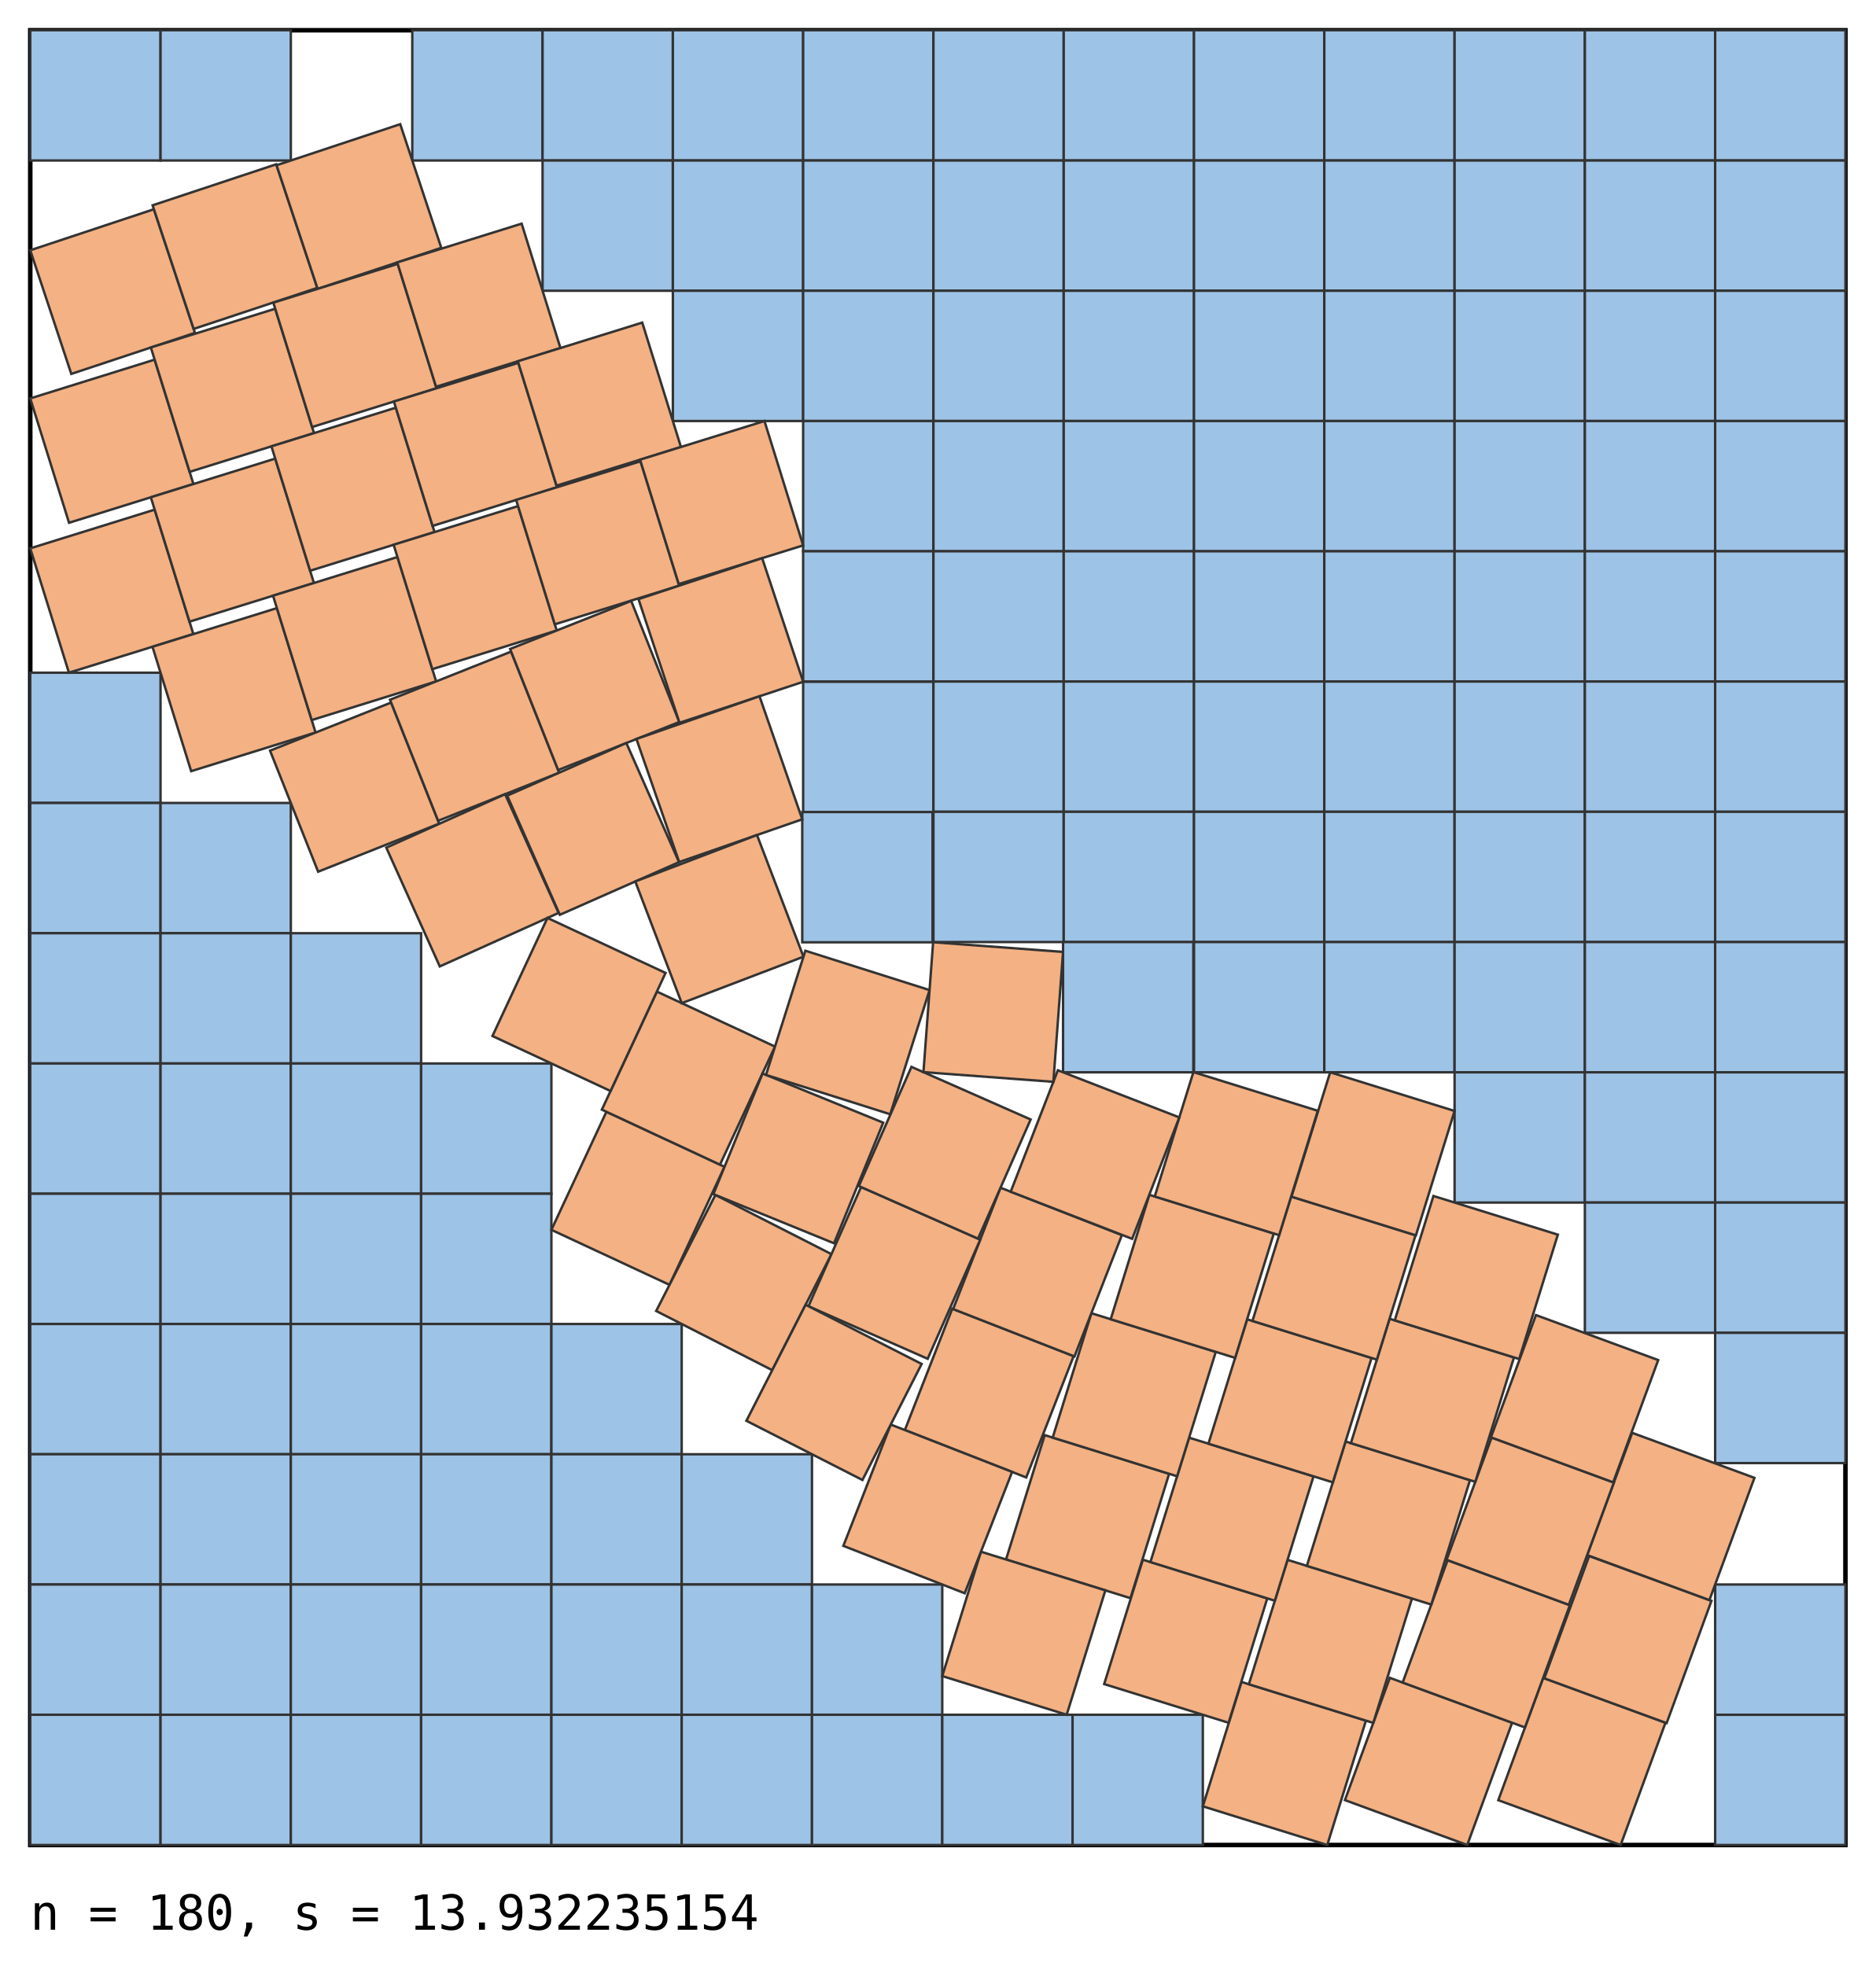
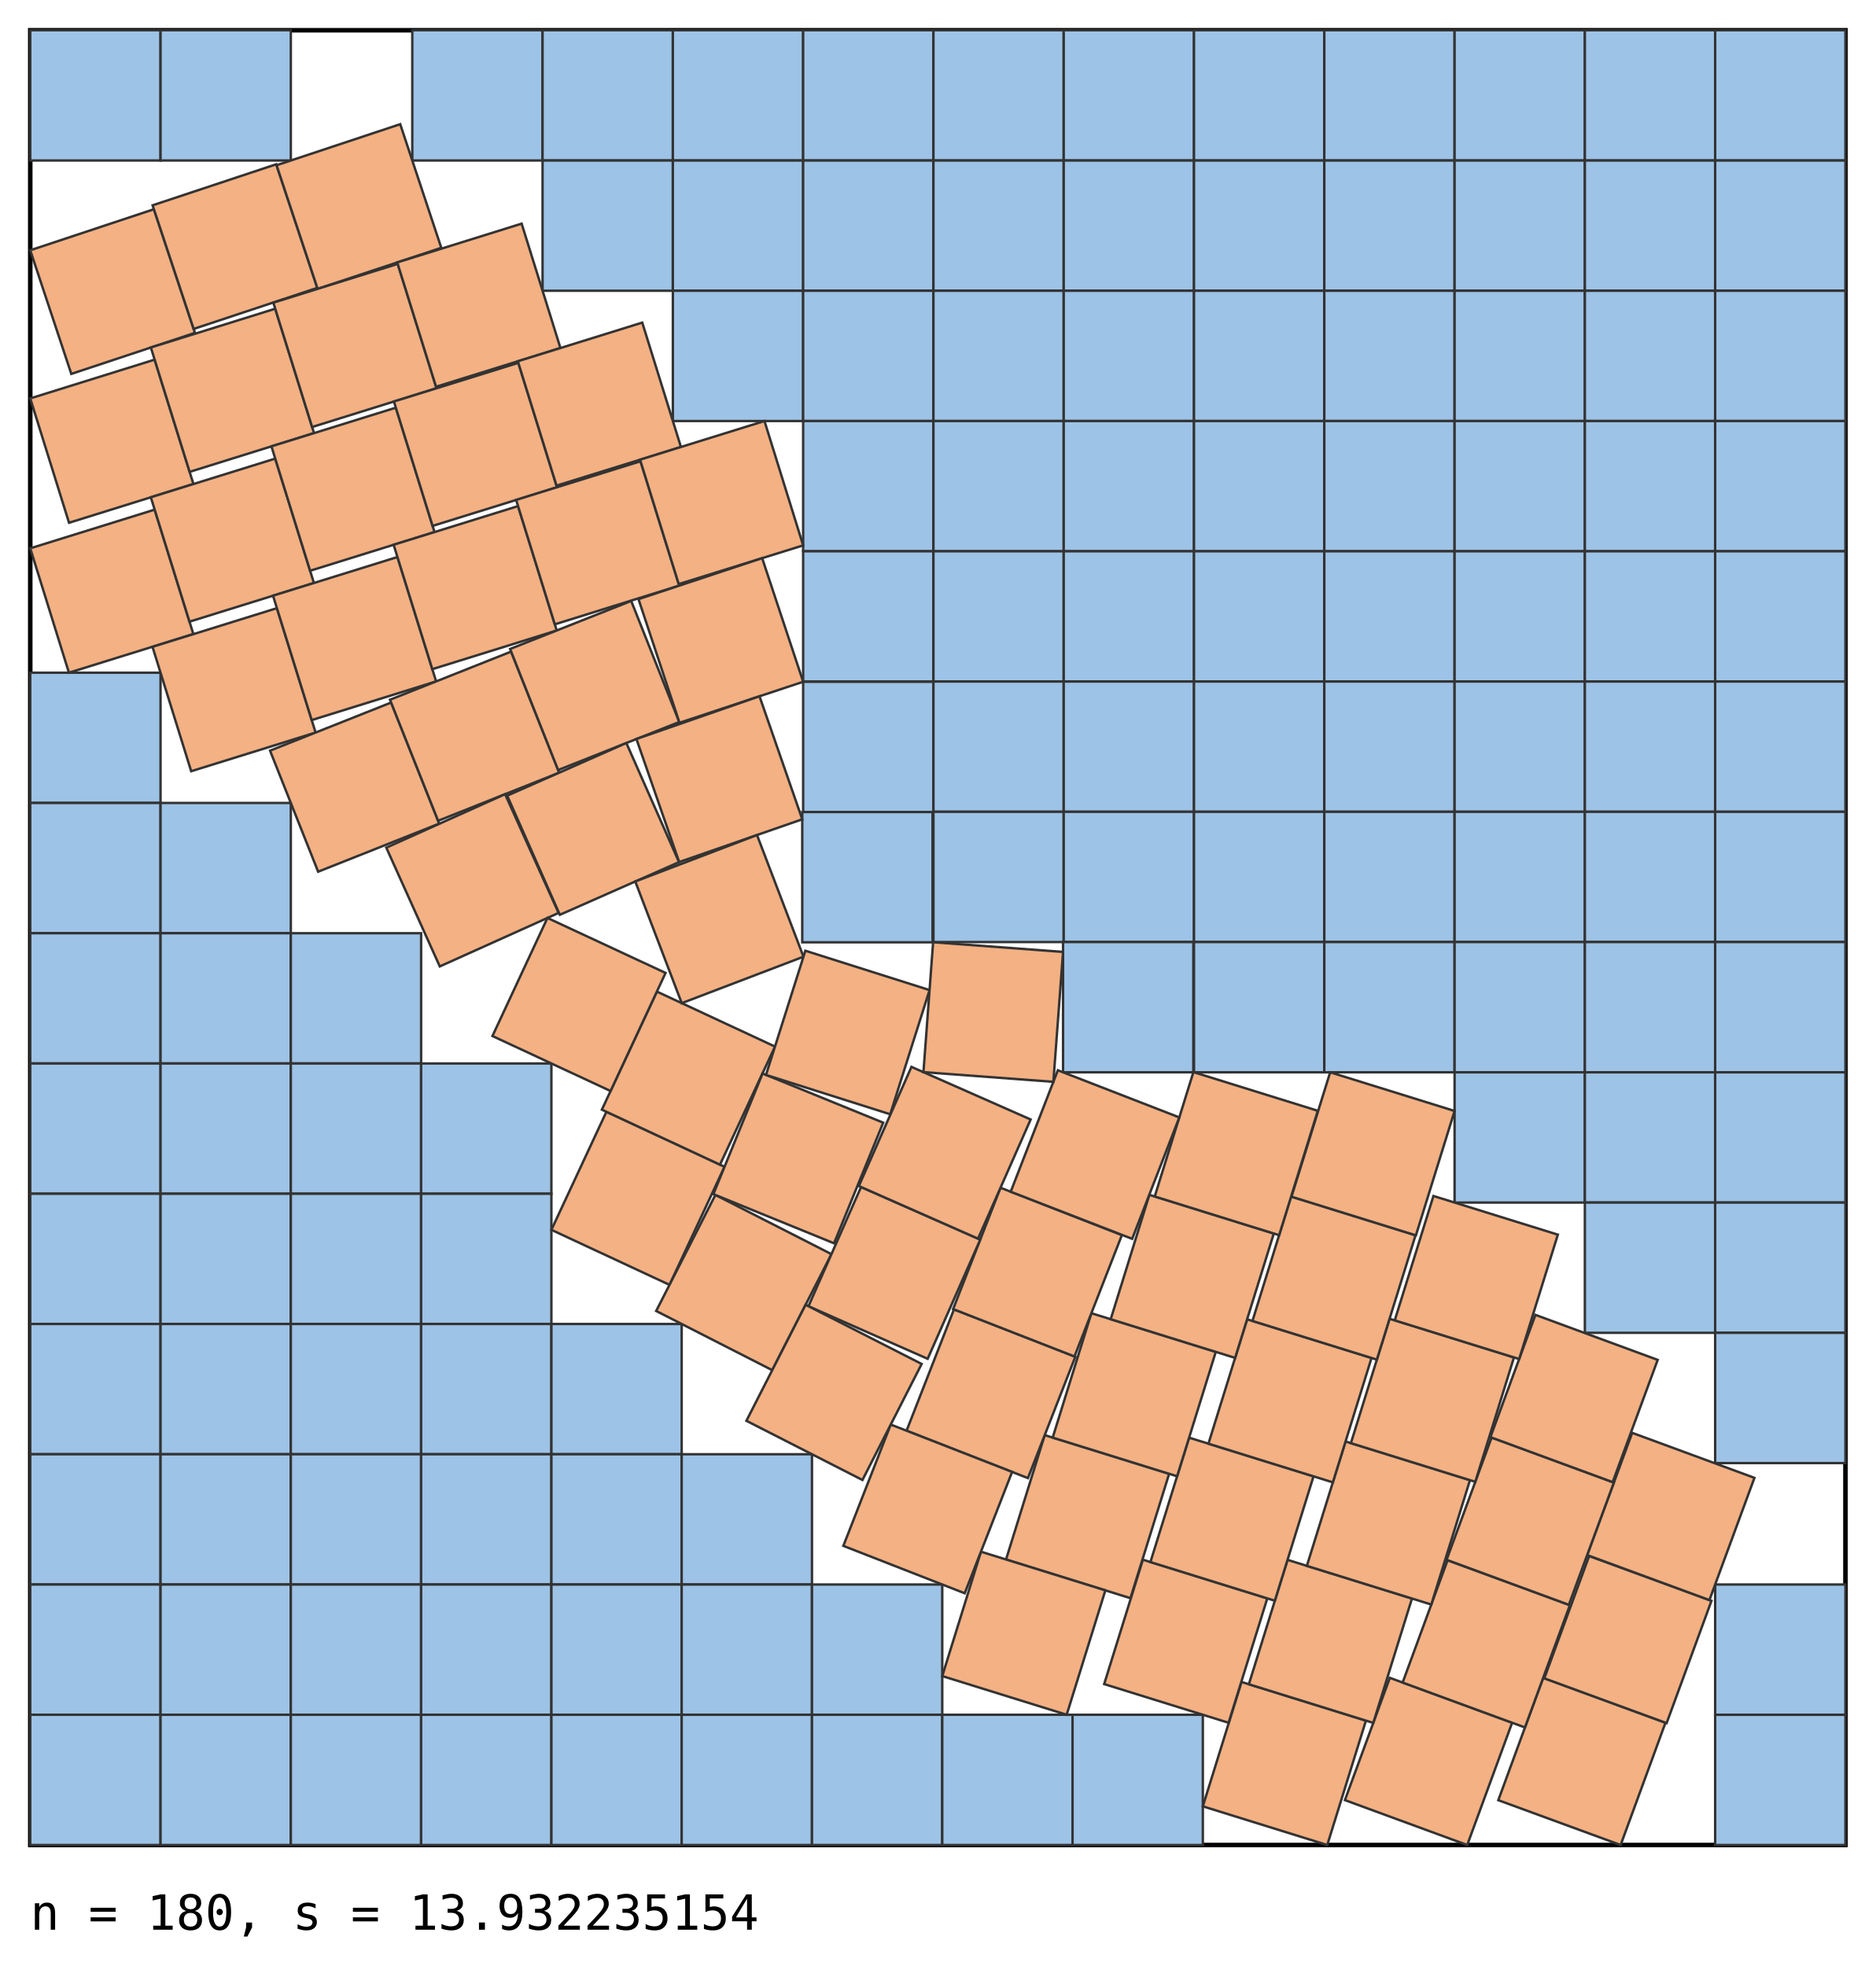
<svg xmlns="http://www.w3.org/2000/svg" width="620" height="650" viewBox="-10 -10 620 650">
  <rect x="0" y="0" width="600" height="600" fill="none" stroke="black" stroke-width="1.5" />
  <polygon points="0.000,43.066 43.066,43.066 43.066,0.000 0.000,0.000" fill="#9dc3e6" stroke="#333" stroke-width="0.8" />
  <polygon points="43.066,43.066 86.131,43.066 86.131,0.000 43.066,0.000" fill="#9dc3e6" stroke="#333" stroke-width="0.8" />
  <polygon points="556.934,600.000 600.000,600.000 600.000,556.934 556.934,556.934" fill="#9dc3e6" stroke="#333" stroke-width="0.8" />
  <polygon points="556.934,556.934 600.000,556.934 600.000,513.869 556.934,513.869" fill="#9dc3e6" stroke="#333" stroke-width="0.8" />
  <polygon points="0.000,255.475 43.066,255.475 43.066,212.410 0.000,212.410" fill="#9dc3e6" stroke="#333" stroke-width="0.8" />
  <polygon points="0.000,298.541 43.066,298.541 43.066,255.475 0.000,255.475" fill="#9dc3e6" stroke="#333" stroke-width="0.8" />
  <polygon points="43.066,298.541 86.131,298.541 86.131,255.475 43.066,255.475" fill="#9dc3e6" stroke="#333" stroke-width="0.8" />
  <polygon points="0.000,341.606 43.066,341.606 43.066,298.541 0.000,298.541" fill="#9dc3e6" stroke="#333" stroke-width="0.8" />
  <polygon points="43.066,341.606 86.131,341.606 86.131,298.541 43.066,298.541" fill="#9dc3e6" stroke="#333" stroke-width="0.8" />
  <polygon points="86.131,341.606 129.197,341.606 129.197,298.541 86.131,298.541" fill="#9dc3e6" stroke="#333" stroke-width="0.8" />
  <polygon points="0.000,384.672 43.066,384.672 43.066,341.606 0.000,341.606" fill="#9dc3e6" stroke="#333" stroke-width="0.8" />
  <polygon points="43.066,384.672 86.131,384.672 86.131,341.606 43.066,341.606" fill="#9dc3e6" stroke="#333" stroke-width="0.8" />
  <polygon points="86.131,384.672 129.197,384.672 129.197,341.606 86.131,341.606" fill="#9dc3e6" stroke="#333" stroke-width="0.8" />
  <polygon points="129.197,384.672 172.262,384.672 172.262,341.606 129.197,341.606" fill="#9dc3e6" stroke="#333" stroke-width="0.8" />
  <polygon points="0.000,427.738 43.066,427.738 43.066,384.672 0.000,384.672" fill="#9dc3e6" stroke="#333" stroke-width="0.8" />
  <polygon points="43.066,427.738 86.131,427.738 86.131,384.672 43.066,384.672" fill="#9dc3e6" stroke="#333" stroke-width="0.8" />
  <polygon points="86.131,427.738 129.197,427.738 129.197,384.672 86.131,384.672" fill="#9dc3e6" stroke="#333" stroke-width="0.8" />
  <polygon points="129.197,427.738 172.262,427.738 172.262,384.672 129.197,384.672" fill="#9dc3e6" stroke="#333" stroke-width="0.8" />
  <polygon points="0.000,470.803 43.066,470.803 43.066,427.738 0.000,427.738" fill="#9dc3e6" stroke="#333" stroke-width="0.8" />
  <polygon points="43.066,470.803 86.131,470.803 86.131,427.738 43.066,427.738" fill="#9dc3e6" stroke="#333" stroke-width="0.8" />
  <polygon points="86.131,470.803 129.197,470.803 129.197,427.738 86.131,427.738" fill="#9dc3e6" stroke="#333" stroke-width="0.8" />
  <polygon points="129.197,470.803 172.262,470.803 172.262,427.738 129.197,427.738" fill="#9dc3e6" stroke="#333" stroke-width="0.8" />
  <polygon points="172.262,470.803 215.328,470.803 215.328,427.738 172.262,427.738" fill="#9dc3e6" stroke="#333" stroke-width="0.8" />
  <polygon points="0.000,513.869 43.066,513.869 43.066,470.803 0.000,470.803" fill="#9dc3e6" stroke="#333" stroke-width="0.8" />
  <polygon points="43.066,513.869 86.131,513.869 86.131,470.803 43.066,470.803" fill="#9dc3e6" stroke="#333" stroke-width="0.8" />
  <polygon points="86.131,513.869 129.197,513.869 129.197,470.803 86.131,470.803" fill="#9dc3e6" stroke="#333" stroke-width="0.8" />
  <polygon points="129.197,513.869 172.262,513.869 172.262,470.803 129.197,470.803" fill="#9dc3e6" stroke="#333" stroke-width="0.8" />
  <polygon points="172.262,513.869 215.328,513.869 215.328,470.803 172.262,470.803" fill="#9dc3e6" stroke="#333" stroke-width="0.8" />
  <polygon points="215.328,513.869 258.394,513.869 258.394,470.803 215.328,470.803" fill="#9dc3e6" stroke="#333" stroke-width="0.8" />
  <polygon points="0.000,556.934 43.066,556.934 43.066,513.869 0.000,513.869" fill="#9dc3e6" stroke="#333" stroke-width="0.8" />
  <polygon points="43.066,556.934 86.131,556.934 86.131,513.869 43.066,513.869" fill="#9dc3e6" stroke="#333" stroke-width="0.8" />
  <polygon points="86.131,556.934 129.197,556.934 129.197,513.869 86.131,513.869" fill="#9dc3e6" stroke="#333" stroke-width="0.8" />
  <polygon points="129.197,556.934 172.262,556.934 172.262,513.869 129.197,513.869" fill="#9dc3e6" stroke="#333" stroke-width="0.8" />
  <polygon points="172.262,556.934 215.328,556.934 215.328,513.869 172.262,513.869" fill="#9dc3e6" stroke="#333" stroke-width="0.8" />
  <polygon points="215.328,556.934 258.394,556.934 258.394,513.869 215.328,513.869" fill="#9dc3e6" stroke="#333" stroke-width="0.8" />
  <polygon points="258.394,556.934 301.459,556.934 301.459,513.869 258.394,513.869" fill="#9dc3e6" stroke="#333" stroke-width="0.8" />
  <polygon points="0.000,600.000 43.066,600.000 43.066,556.934 0.000,556.934" fill="#9dc3e6" stroke="#333" stroke-width="0.8" />
  <polygon points="43.066,600.000 86.131,600.000 86.131,556.934 43.066,556.934" fill="#9dc3e6" stroke="#333" stroke-width="0.8" />
  <polygon points="86.131,600.000 129.197,600.000 129.197,556.934 86.131,556.934" fill="#9dc3e6" stroke="#333" stroke-width="0.8" />
  <polygon points="129.197,600.000 172.262,600.000 172.262,556.934 129.197,556.934" fill="#9dc3e6" stroke="#333" stroke-width="0.8" />
  <polygon points="172.262,600.000 215.328,600.000 215.328,556.934 172.262,556.934" fill="#9dc3e6" stroke="#333" stroke-width="0.8" />
  <polygon points="215.328,600.000 258.394,600.000 258.394,556.934 215.328,556.934" fill="#9dc3e6" stroke="#333" stroke-width="0.8" />
  <polygon points="258.394,600.000 301.459,600.000 301.459,556.934 258.394,556.934" fill="#9dc3e6" stroke="#333" stroke-width="0.8" />
  <polygon points="301.459,600.000 344.525,600.000 344.525,556.934 301.459,556.934" fill="#9dc3e6" stroke="#333" stroke-width="0.8" />
  <polygon points="344.525,600.000 387.590,600.000 387.590,556.934 344.525,556.934" fill="#9dc3e6" stroke="#333" stroke-width="0.8" />
  <polygon points="126.278,43.066 169.344,43.066 169.344,0.000 126.278,0.000" fill="#9dc3e6" stroke="#333" stroke-width="0.8" />
  <polygon points="169.344,43.066 212.410,43.066 212.410,0.000 169.344,0.000" fill="#9dc3e6" stroke="#333" stroke-width="0.8" />
  <polygon points="212.410,43.066 255.475,43.066 255.475,0.000 212.410,0.000" fill="#9dc3e6" stroke="#333" stroke-width="0.8" />
  <polygon points="255.475,43.066 298.541,43.066 298.541,0.000 255.475,0.000" fill="#9dc3e6" stroke="#333" stroke-width="0.8" />
  <polygon points="298.541,43.066 341.606,43.066 341.606,0.000 298.541,0.000" fill="#9dc3e6" stroke="#333" stroke-width="0.8" />
  <polygon points="341.606,43.066 384.672,43.066 384.672,0.000 341.606,0.000" fill="#9dc3e6" stroke="#333" stroke-width="0.8" />
  <polygon points="384.672,43.066 427.738,43.066 427.738,0.000 384.672,0.000" fill="#9dc3e6" stroke="#333" stroke-width="0.8" />
  <polygon points="427.738,43.066 470.803,43.066 470.803,0.000 427.738,0.000" fill="#9dc3e6" stroke="#333" stroke-width="0.8" />
  <polygon points="470.803,43.066 513.869,43.066 513.869,0.000 470.803,0.000" fill="#9dc3e6" stroke="#333" stroke-width="0.8" />
  <polygon points="513.869,43.066 556.934,43.066 556.934,0.000 513.869,0.000" fill="#9dc3e6" stroke="#333" stroke-width="0.8" />
  <polygon points="556.934,43.066 600.000,43.066 600.000,0.000 556.934,0.000" fill="#9dc3e6" stroke="#333" stroke-width="0.8" />
  <polygon points="169.344,86.131 212.410,86.131 212.410,43.066 169.344,43.066" fill="#9dc3e6" stroke="#333" stroke-width="0.8" />
  <polygon points="212.410,86.131 255.475,86.131 255.475,43.066 212.410,43.066" fill="#9dc3e6" stroke="#333" stroke-width="0.8" />
  <polygon points="255.475,86.131 298.541,86.131 298.541,43.066 255.475,43.066" fill="#9dc3e6" stroke="#333" stroke-width="0.8" />
  <polygon points="298.541,86.131 341.606,86.131 341.606,43.066 298.541,43.066" fill="#9dc3e6" stroke="#333" stroke-width="0.8" />
  <polygon points="341.606,86.131 384.672,86.131 384.672,43.066 341.606,43.066" fill="#9dc3e6" stroke="#333" stroke-width="0.8" />
  <polygon points="384.672,86.131 427.738,86.131 427.738,43.066 384.672,43.066" fill="#9dc3e6" stroke="#333" stroke-width="0.8" />
  <polygon points="427.738,86.131 470.803,86.131 470.803,43.066 427.738,43.066" fill="#9dc3e6" stroke="#333" stroke-width="0.8" />
  <polygon points="470.803,86.131 513.869,86.131 513.869,43.066 470.803,43.066" fill="#9dc3e6" stroke="#333" stroke-width="0.8" />
  <polygon points="513.869,86.131 556.934,86.131 556.934,43.066 513.869,43.066" fill="#9dc3e6" stroke="#333" stroke-width="0.8" />
  <polygon points="556.934,86.131 600.000,86.131 600.000,43.066 556.934,43.066" fill="#9dc3e6" stroke="#333" stroke-width="0.8" />
  <polygon points="212.410,129.197 255.475,129.197 255.475,86.131 212.410,86.131" fill="#9dc3e6" stroke="#333" stroke-width="0.8" />
  <polygon points="255.475,129.197 298.541,129.197 298.541,86.131 255.475,86.131" fill="#9dc3e6" stroke="#333" stroke-width="0.8" />
  <polygon points="298.541,129.197 341.606,129.197 341.606,86.131 298.541,86.131" fill="#9dc3e6" stroke="#333" stroke-width="0.8" />
  <polygon points="341.606,129.197 384.672,129.197 384.672,86.131 341.606,86.131" fill="#9dc3e6" stroke="#333" stroke-width="0.8" />
  <polygon points="384.672,129.197 427.738,129.197 427.738,86.131 384.672,86.131" fill="#9dc3e6" stroke="#333" stroke-width="0.8" />
  <polygon points="427.738,129.197 470.803,129.197 470.803,86.131 427.738,86.131" fill="#9dc3e6" stroke="#333" stroke-width="0.8" />
  <polygon points="470.803,129.197 513.869,129.197 513.869,86.131 470.803,86.131" fill="#9dc3e6" stroke="#333" stroke-width="0.8" />
  <polygon points="513.869,129.197 556.934,129.197 556.934,86.131 513.869,86.131" fill="#9dc3e6" stroke="#333" stroke-width="0.8" />
  <polygon points="556.934,129.197 600.000,129.197 600.000,86.131 556.934,86.131" fill="#9dc3e6" stroke="#333" stroke-width="0.8" />
  <polygon points="255.475,172.262 298.541,172.262 298.541,129.197 255.475,129.197" fill="#9dc3e6" stroke="#333" stroke-width="0.8" />
  <polygon points="298.541,172.262 341.606,172.262 341.606,129.197 298.541,129.197" fill="#9dc3e6" stroke="#333" stroke-width="0.8" />
  <polygon points="341.606,172.262 384.672,172.262 384.672,129.197 341.606,129.197" fill="#9dc3e6" stroke="#333" stroke-width="0.8" />
  <polygon points="384.672,172.262 427.738,172.262 427.738,129.197 384.672,129.197" fill="#9dc3e6" stroke="#333" stroke-width="0.8" />
  <polygon points="427.738,172.262 470.803,172.262 470.803,129.197 427.738,129.197" fill="#9dc3e6" stroke="#333" stroke-width="0.8" />
  <polygon points="470.803,172.262 513.869,172.262 513.869,129.197 470.803,129.197" fill="#9dc3e6" stroke="#333" stroke-width="0.8" />
  <polygon points="513.869,172.262 556.934,172.262 556.934,129.197 513.869,129.197" fill="#9dc3e6" stroke="#333" stroke-width="0.8" />
  <polygon points="556.934,172.262 600.000,172.262 600.000,129.197 556.934,129.197" fill="#9dc3e6" stroke="#333" stroke-width="0.8" />
  <polygon points="255.475,215.328 298.541,215.328 298.541,172.262 255.475,172.262" fill="#9dc3e6" stroke="#333" stroke-width="0.8" />
  <polygon points="298.541,215.328 341.606,215.328 341.606,172.262 298.541,172.262" fill="#9dc3e6" stroke="#333" stroke-width="0.8" />
  <polygon points="341.606,215.328 384.672,215.328 384.672,172.262 341.606,172.262" fill="#9dc3e6" stroke="#333" stroke-width="0.8" />
  <polygon points="384.672,215.328 427.738,215.328 427.738,172.262 384.672,172.262" fill="#9dc3e6" stroke="#333" stroke-width="0.8" />
  <polygon points="427.738,215.328 470.803,215.328 470.803,172.262 427.738,172.262" fill="#9dc3e6" stroke="#333" stroke-width="0.8" />
  <polygon points="470.803,215.328 513.869,215.328 513.869,172.262 470.803,172.262" fill="#9dc3e6" stroke="#333" stroke-width="0.8" />
  <polygon points="513.869,215.328 556.934,215.328 556.934,172.262 513.869,172.262" fill="#9dc3e6" stroke="#333" stroke-width="0.8" />
  <polygon points="556.934,215.328 600.000,215.328 600.000,172.262 556.934,172.262" fill="#9dc3e6" stroke="#333" stroke-width="0.8" />
  <polygon points="255.475,258.478 298.541,258.478 298.541,215.412 255.475,215.412" fill="#9dc3e6" stroke="#333" stroke-width="0.8" />
  <polygon points="298.541,258.394 341.606,258.394 341.606,215.328 298.541,215.328" fill="#9dc3e6" stroke="#333" stroke-width="0.8" />
  <polygon points="341.606,258.394 384.672,258.394 384.672,215.328 341.606,215.328" fill="#9dc3e6" stroke="#333" stroke-width="0.8" />
  <polygon points="384.672,258.394 427.738,258.394 427.738,215.328 384.672,215.328" fill="#9dc3e6" stroke="#333" stroke-width="0.8" />
  <polygon points="427.738,258.394 470.803,258.394 470.803,215.328 427.738,215.328" fill="#9dc3e6" stroke="#333" stroke-width="0.8" />
  <polygon points="470.803,258.394 513.869,258.394 513.869,215.328 470.803,215.328" fill="#9dc3e6" stroke="#333" stroke-width="0.8" />
  <polygon points="513.869,258.394 556.934,258.394 556.934,215.328 513.869,215.328" fill="#9dc3e6" stroke="#333" stroke-width="0.8" />
  <polygon points="556.934,258.394 600.000,258.394 600.000,215.328 556.934,215.328" fill="#9dc3e6" stroke="#333" stroke-width="0.8" />
  <polygon points="255.180,301.544 298.245,301.544 298.245,258.478 255.180,258.478" fill="#9dc3e6" stroke="#333" stroke-width="0.8" />
  <polygon points="298.541,301.459 341.606,301.459 341.606,258.394 298.541,258.394" fill="#9dc3e6" stroke="#333" stroke-width="0.8" />
  <polygon points="341.606,301.459 384.672,301.459 384.672,258.394 341.606,258.394" fill="#9dc3e6" stroke="#333" stroke-width="0.8" />
  <polygon points="384.672,301.459 427.738,301.459 427.738,258.394 384.672,258.394" fill="#9dc3e6" stroke="#333" stroke-width="0.8" />
  <polygon points="427.738,301.459 470.803,301.459 470.803,258.394 427.738,258.394" fill="#9dc3e6" stroke="#333" stroke-width="0.8" />
  <polygon points="470.803,301.459 513.869,301.459 513.869,258.394 470.803,258.394" fill="#9dc3e6" stroke="#333" stroke-width="0.8" />
  <polygon points="513.869,301.459 556.934,301.459 556.934,258.394 513.869,258.394" fill="#9dc3e6" stroke="#333" stroke-width="0.8" />
  <polygon points="556.934,301.459 600.000,301.459 600.000,258.394 556.934,258.394" fill="#9dc3e6" stroke="#333" stroke-width="0.8" />
  <polygon points="341.385,344.525 384.450,344.525 384.450,301.459 341.385,301.459" fill="#9dc3e6" stroke="#333" stroke-width="0.8" />
  <polygon points="384.672,344.525 427.738,344.525 427.738,301.459 384.672,301.459" fill="#9dc3e6" stroke="#333" stroke-width="0.8" />
  <polygon points="427.738,344.525 470.803,344.525 470.803,301.459 427.738,301.459" fill="#9dc3e6" stroke="#333" stroke-width="0.8" />
  <polygon points="470.803,344.525 513.869,344.525 513.869,301.459 470.803,301.459" fill="#9dc3e6" stroke="#333" stroke-width="0.8" />
  <polygon points="513.869,344.525 556.934,344.525 556.934,301.459 513.869,301.459" fill="#9dc3e6" stroke="#333" stroke-width="0.8" />
  <polygon points="556.934,344.525 600.000,344.525 600.000,301.459 556.934,301.459" fill="#9dc3e6" stroke="#333" stroke-width="0.8" />
  <polygon points="470.803,387.590 513.869,387.590 513.869,344.525 470.803,344.525" fill="#9dc3e6" stroke="#333" stroke-width="0.8" />
  <polygon points="513.869,387.590 556.934,387.590 556.934,344.525 513.869,344.525" fill="#9dc3e6" stroke="#333" stroke-width="0.8" />
  <polygon points="556.934,387.590 600.000,387.590 600.000,344.525 556.934,344.525" fill="#9dc3e6" stroke="#333" stroke-width="0.8" />
  <polygon points="513.869,430.656 556.934,430.656 556.934,387.590 513.869,387.590" fill="#9dc3e6" stroke="#333" stroke-width="0.8" />
  <polygon points="556.934,430.656 600.000,430.656 600.000,387.590 556.934,387.590" fill="#9dc3e6" stroke="#333" stroke-width="0.8" />
  <polygon points="556.934,473.722 600.000,473.722 600.000,430.656 556.934,430.656" fill="#9dc3e6" stroke="#333" stroke-width="0.8" />
  <polygon points="172.262,396.613 211.302,414.795 229.483,375.756 190.444,357.574" fill="#f4b183" stroke="#333" stroke-width="0.8" />
  <polygon points="188.946,356.876 227.985,375.058 246.167,336.018 207.127,317.837" fill="#f4b183" stroke="#333" stroke-width="0.8" />
  <polygon points="206.894,423.435 245.256,443.006 264.826,404.644 226.465,385.073" fill="#f4b183" stroke="#333" stroke-width="0.8" />
  <polygon points="225.804,384.804 265.684,401.058 281.939,361.178 242.058,344.923" fill="#f4b183" stroke="#333" stroke-width="0.8" />
  <polygon points="13.568,113.619 54.440,100.051 40.872,59.178 -0.000,72.746" fill="#f4b183" stroke="#333" stroke-width="0.8" />
  <polygon points="54.009,98.750 94.881,85.182 81.313,44.310 40.441,57.878" fill="#f4b183" stroke="#333" stroke-width="0.8" />
  <polygon points="94.990,85.502 135.862,71.931 122.291,31.059 81.419,44.630" fill="#f4b183" stroke="#333" stroke-width="0.8" />
  <polygon points="12.820,162.838 53.933,150.018 41.113,108.905 -0.000,121.725" fill="#f4b183" stroke="#333" stroke-width="0.8" />
  <polygon points="52.682,146.004 93.795,133.183 80.974,92.070 39.861,104.891" fill="#f4b183" stroke="#333" stroke-width="0.8" />
  <polygon points="93.170,131.180 134.283,118.360 121.463,77.247 80.350,90.067" fill="#f4b183" stroke="#333" stroke-width="0.8" />
  <polygon points="134.132,117.875 175.245,105.055 162.425,63.942 121.312,76.762" fill="#f4b183" stroke="#333" stroke-width="0.8" />
  <polygon points="12.786,212.410 53.910,199.623 41.124,158.500 -0.000,171.286" fill="#f4b183" stroke="#333" stroke-width="0.8" />
  <polygon points="52.638,195.533 93.762,182.746 80.975,141.623 39.852,154.409" fill="#f4b183" stroke="#333" stroke-width="0.8" />
  <polygon points="92.503,178.697 133.626,165.911 120.840,124.787 79.716,137.573" fill="#f4b183" stroke="#333" stroke-width="0.8" />
  <polygon points="132.993,163.873 174.116,151.086 161.330,109.963 120.206,122.749" fill="#f4b183" stroke="#333" stroke-width="0.8" />
  <polygon points="173.955,150.568 215.079,137.781 202.292,96.658 161.169,109.444" fill="#f4b183" stroke="#333" stroke-width="0.8" />
-   <polygon points="53.188,244.964 94.311,232.178 81.525,191.054 40.401,203.840" fill="#f4b183" stroke="#333" stroke-width="0.8" />
+   <polygon points="53.193,244.982 94.317,232.196 81.530,191.072 40.407,203.858" fill="#f4b183" stroke="#333" stroke-width="0.8" />
  <polygon points="93.035,228.072 134.158,215.285 121.372,174.162 80.248,186.948" fill="#f4b183" stroke="#333" stroke-width="0.8" />
  <polygon points="132.899,211.236 174.023,198.450 161.236,157.326 120.113,170.112" fill="#f4b183" stroke="#333" stroke-width="0.8" />
  <polygon points="173.389,196.412 214.513,183.625 201.727,142.502 160.603,155.288" fill="#f4b183" stroke="#333" stroke-width="0.8" />
  <polygon points="214.352,183.107 255.475,170.320 242.689,129.197 201.565,141.983" fill="#f4b183" stroke="#333" stroke-width="0.8" />
  <polygon points="95.158,278.200 135.182,262.302 119.283,222.278 79.260,238.177" fill="#f4b183" stroke="#333" stroke-width="0.8" />
  <polygon points="134.817,261.365 174.838,245.461 158.933,205.440 118.912,221.344" fill="#f4b183" stroke="#333" stroke-width="0.8" />
  <polygon points="174.493,244.594 214.524,228.713 198.642,188.682 158.612,204.563" fill="#f4b183" stroke="#333" stroke-width="0.8" />
  <polygon points="214.608,228.966 255.484,215.409 241.927,174.533 201.051,188.090" fill="#f4b183" stroke="#333" stroke-width="0.8" />
  <polygon points="135.366,309.516 174.636,291.836 156.956,252.567 117.687,270.247" fill="#f4b183" stroke="#333" stroke-width="0.8" />
  <polygon points="175.054,292.449 214.444,275.041 197.036,235.650 157.646,253.059" fill="#f4b183" stroke="#333" stroke-width="0.8" />
  <polygon points="214.499,275.010 255.180,260.878 241.048,220.197 200.367,234.329" fill="#f4b183" stroke="#333" stroke-width="0.8" />
  <polygon points="152.777,332.531 191.816,350.713 209.998,311.674 170.958,293.492" fill="#f4b183" stroke="#333" stroke-width="0.8" />
  <polygon points="215.345,321.664 255.580,306.308 240.224,266.073 199.989,281.429" fill="#f4b183" stroke="#333" stroke-width="0.8" />
  <polygon points="485.257,585.180 525.692,600.000 540.512,559.565 500.077,544.744" fill="#f4b183" stroke="#333" stroke-width="0.8" />
  <polygon points="500.457,544.883 540.892,559.704 555.713,519.269 515.278,504.448" fill="#f4b183" stroke="#333" stroke-width="0.8" />
  <polygon points="514.624,504.141 555.037,519.021 569.918,478.608 529.505,463.728" fill="#f4b183" stroke="#333" stroke-width="0.8" />
  <polygon points="434.554,585.156 474.980,600.000 489.824,559.574 449.398,544.729" fill="#f4b183" stroke="#333" stroke-width="0.8" />
  <polygon points="453.634,546.285 494.061,561.129 508.905,520.703 468.478,505.858" fill="#f4b183" stroke="#333" stroke-width="0.8" />
  <polygon points="468.158,505.699 508.571,520.580 523.452,480.167 483.039,465.286" fill="#f4b183" stroke="#333" stroke-width="0.8" />
-   <polygon points="482.817,465.205 523.231,480.082 538.109,439.668 497.694,424.791" fill="#f4b183" stroke="#333" stroke-width="0.8" />
+   <polygon points="482.647,465.142 523.061,480.019 537.939,439.605 497.524,424.728" fill="#f4b183" stroke="#333" stroke-width="0.8" />
  <polygon points="387.590,587.214 428.714,600.000 441.500,558.876 400.377,546.090" fill="#f4b183" stroke="#333" stroke-width="0.8" />
  <polygon points="402.803,546.844 443.926,559.631 456.713,518.507 415.589,505.721" fill="#f4b183" stroke="#333" stroke-width="0.8" />
  <polygon points="421.978,507.707 463.102,520.494 475.888,479.370 434.765,466.584" fill="#f4b183" stroke="#333" stroke-width="0.8" />
  <polygon points="436.527,467.132 477.651,479.918 490.437,438.794 449.314,426.008" fill="#f4b183" stroke="#333" stroke-width="0.8" />
  <polygon points="451.026,426.541 492.150,439.327 504.936,398.203 463.813,385.417" fill="#f4b183" stroke="#333" stroke-width="0.8" />
  <polygon points="354.979,546.795 396.102,559.581 408.889,518.457 367.765,505.671" fill="#f4b183" stroke="#333" stroke-width="0.8" />
  <polygon points="370.264,506.448 411.387,519.234 424.174,478.111 383.050,465.324" fill="#f4b183" stroke="#333" stroke-width="0.8" />
  <polygon points="389.439,467.311 430.562,480.097 443.349,438.973 402.225,426.187" fill="#f4b183" stroke="#333" stroke-width="0.8" />
  <polygon points="403.988,426.735 445.112,439.522 457.898,398.398 416.775,385.612" fill="#f4b183" stroke="#333" stroke-width="0.8" />
  <polygon points="416.893,385.648 458.017,398.435 470.803,357.311 429.680,344.525" fill="#f4b183" stroke="#333" stroke-width="0.8" />
  <polygon points="322.538,505.603 363.661,518.389 376.448,477.265 335.324,464.479" fill="#f4b183" stroke="#333" stroke-width="0.8" />
  <polygon points="337.959,465.298 379.083,478.085 391.869,436.961 350.745,424.175" fill="#f4b183" stroke="#333" stroke-width="0.8" />
  <polygon points="357.134,426.161 398.258,438.947 411.044,397.824 369.920,385.037" fill="#f4b183" stroke="#333" stroke-width="0.8" />
  <polygon points="371.684,385.586 412.807,398.372 425.594,357.248 384.470,344.462" fill="#f4b183" stroke="#333" stroke-width="0.8" />
  <polygon points="301.459,544.148 342.583,556.934 355.369,515.811 314.246,503.024" fill="#f4b183" stroke="#333" stroke-width="0.8" />
-   <polygon points="289.094,462.807 329.210,478.473 344.875,438.358 304.760,422.692" fill="#f4b183" stroke="#333" stroke-width="0.8" />
+   <polygon points="289.658,463.027 329.773,478.693 345.439,438.578 305.324,422.912" fill="#f4b183" stroke="#333" stroke-width="0.8" />
  <polygon points="305.048,422.804 345.163,438.470 360.828,398.355 320.713,382.689" fill="#f4b183" stroke="#333" stroke-width="0.8" />
  <polygon points="324.083,384.005 364.230,399.587 379.813,359.440 339.665,343.857" fill="#f4b183" stroke="#333" stroke-width="0.8" />
  <polygon points="257.230,421.864 296.632,439.246 314.014,399.844 274.612,382.462" fill="#f4b183" stroke="#333" stroke-width="0.8" />
  <polygon points="273.885,382.129 313.283,399.521 330.674,360.123 291.277,342.732" fill="#f4b183" stroke="#333" stroke-width="0.8" />
  <polygon points="268.764,501.101 308.879,516.766 324.545,476.651 284.429,460.986" fill="#f4b183" stroke="#333" stroke-width="0.8" />
  <polygon points="236.716,459.745 275.078,479.315 294.649,440.953 256.287,421.383" fill="#f4b183" stroke="#333" stroke-width="0.8" />
  <polygon points="243.198,345.388 284.252,358.395 297.260,317.341 256.206,304.334" fill="#f4b183" stroke="#333" stroke-width="0.8" />
  <polygon points="295.239,344.471 338.185,347.670 341.385,304.724 298.438,301.524" fill="#f4b183" stroke="#333" stroke-width="0.8" />
  <text x="0" y="628" font-family="monospace" font-size="16">n = 180, s = 13.932235154</text>
</svg>
